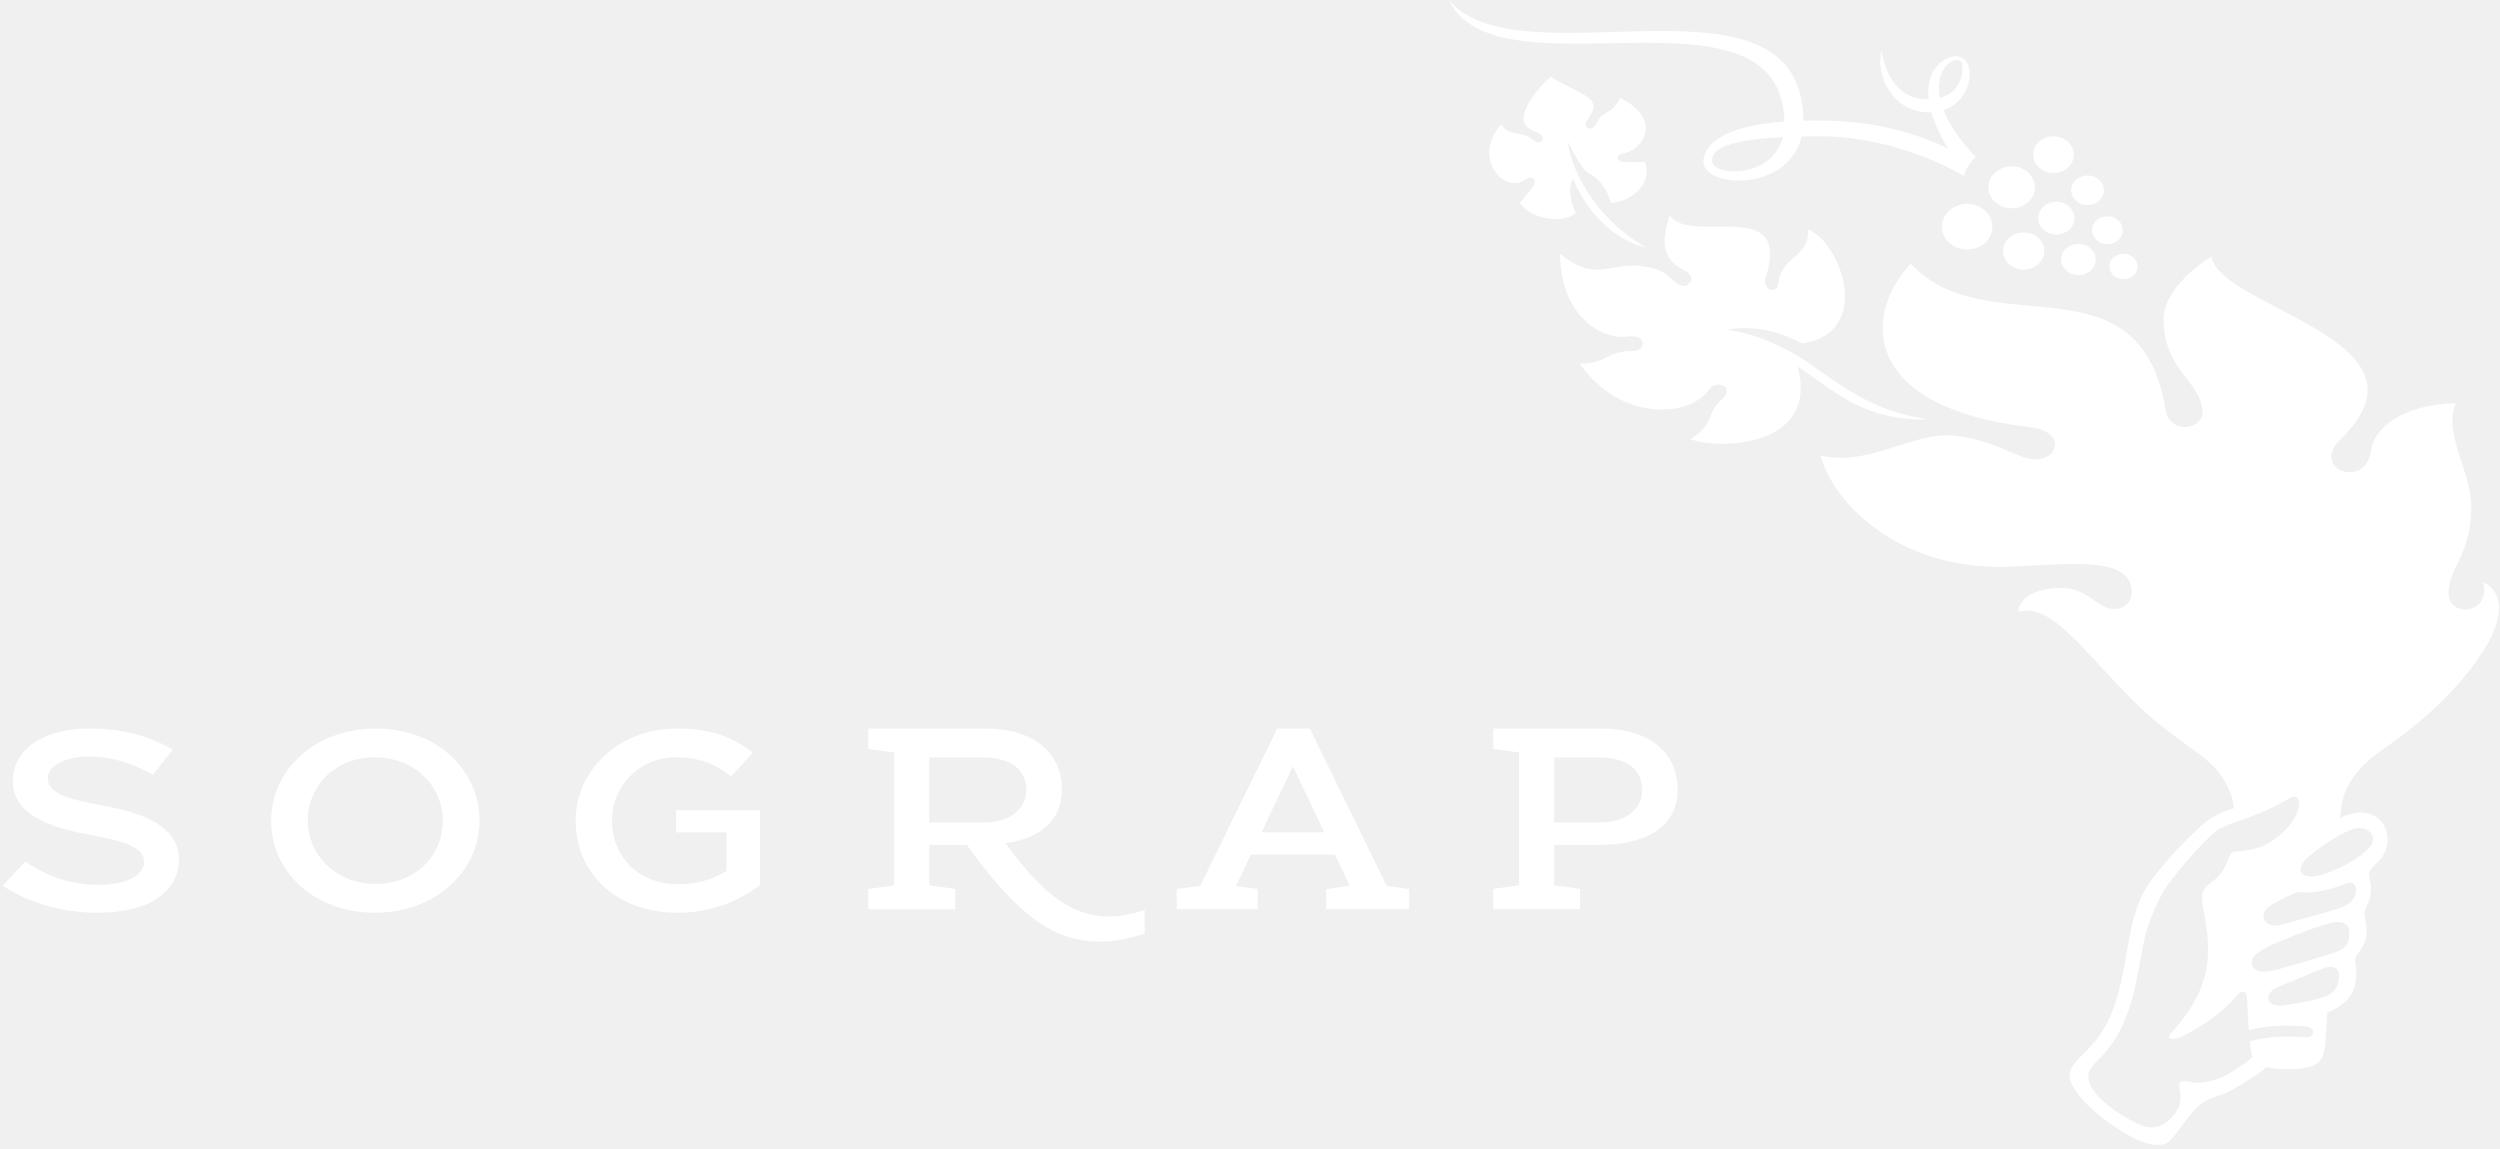
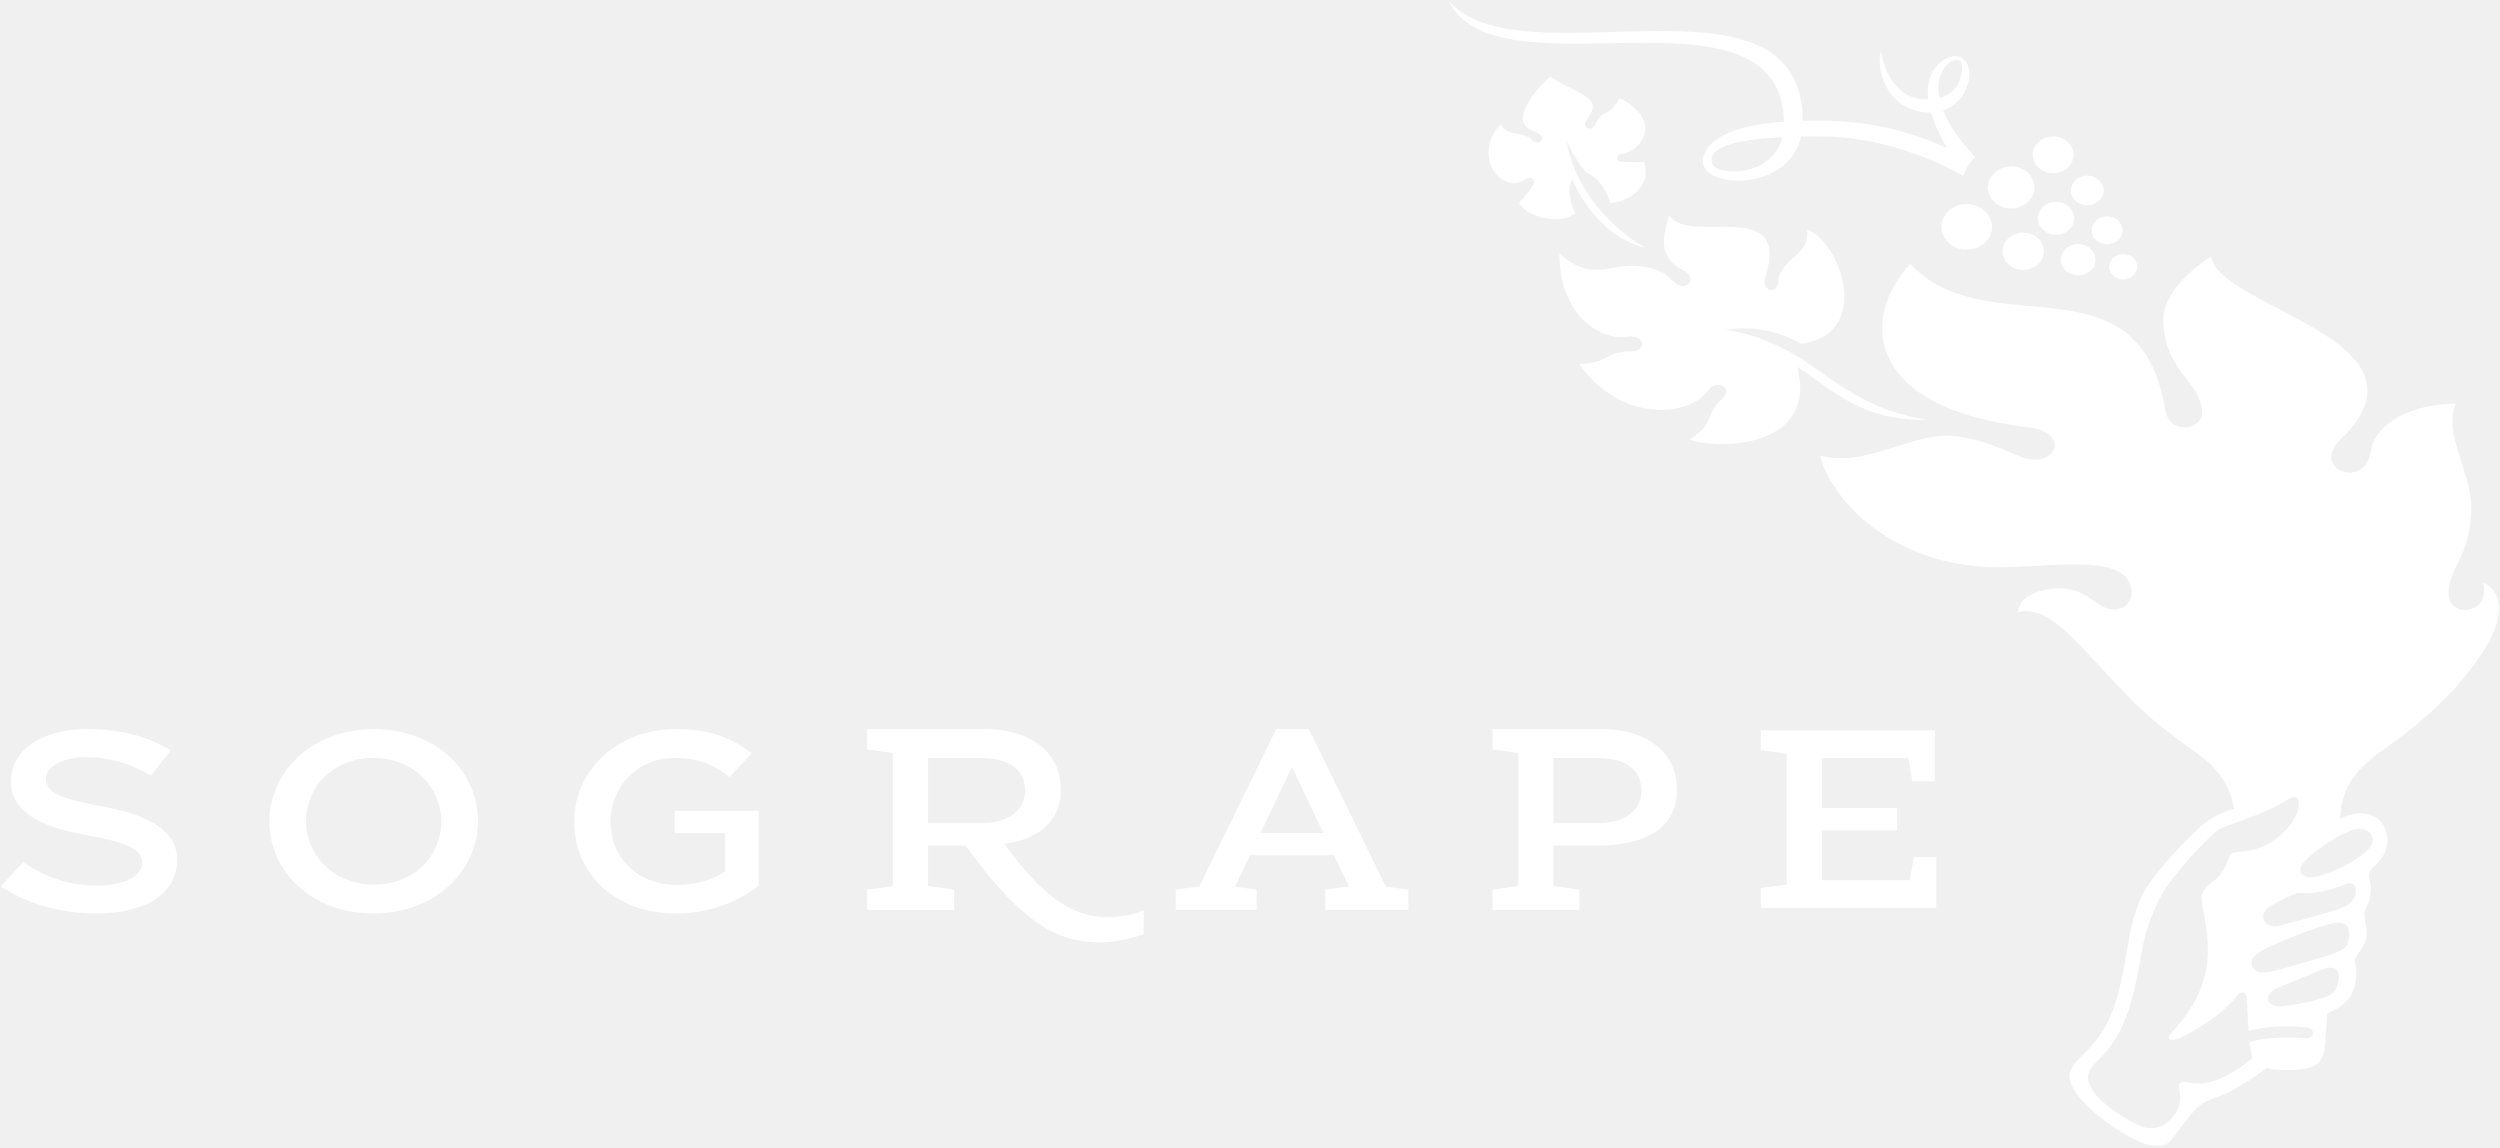
- <svg xmlns="http://www.w3.org/2000/svg" width="1289" height="592" viewBox="0 0 1289 592" fill="none">
-   <path fill-rule="evenodd" clip-rule="evenodd" d="M54.944 415.748C31.783 411.534 24.643 408.35 24.643 401.123C24.643 394.898 33.513 390.053 45.962 390.053C56.993 390.053 67.894 393.311 78.818 399.528L89.036 386.545C77.01 379.457 63.41 375.629 46.343 375.629C22.253 375.629 6.631 386.452 6.631 402.557C6.631 417.147 19.519 425.513 45.282 430.25C67.735 434.209 74.253 437.763 74.253 444.508C74.253 451.635 64.26 456.235 51.146 456.235C36.146 456.235 24.507 451.89 12.961 444.26L1.365 456.667C15.646 465.994 32.685 470.601 50.625 470.601C76.078 470.601 92.273 460.334 92.273 442.936C92.273 429.599 80.539 420.488 54.944 415.748Z" fill="white" />
-   <path fill-rule="evenodd" clip-rule="evenodd" d="M518.424 434.809C535.457 432.363 547.542 423.733 547.542 406.918C547.542 387.862 532.379 375.629 508.345 375.629H447.641V386.11L461.031 387.962V456.495L447.641 458.342V468.791H492.562V458.342L479.128 456.495V435.69H498.551C508.386 449.273 520.104 464.459 534.927 475.072C556.719 490.664 578.977 485.188 590.201 481.338V469.162C559.75 479.741 540.689 465.146 518.424 434.809ZM479.128 390.553H506.872C520.425 390.553 529.124 396.26 529.124 407.307C529.124 417.292 520.547 424.101 506.872 424.101H479.128V390.553Z" fill="white" />
-   <path fill-rule="evenodd" clip-rule="evenodd" d="M193.36 470.601C161.783 470.601 139.793 449.21 139.793 423.247C139.793 397.282 162.146 375.629 193.679 375.629C225.252 375.629 247.23 397.034 247.23 422.967C247.23 448.974 224.936 470.601 193.36 470.601ZM193.36 390.468C172.982 390.468 158.698 405.024 158.698 422.967C158.698 440.942 173.24 455.755 193.679 455.755C214.073 455.755 228.32 441.216 228.32 423.247C228.32 405.284 213.792 390.468 193.36 390.468Z" fill="white" />
-   <path fill-rule="evenodd" clip-rule="evenodd" d="M348.624 417.744V429.183H374.554V448.976C368.36 453.174 359.63 455.931 350.077 455.931C329.309 455.931 315.555 441.999 315.555 422.973C315.555 405.154 329.782 390.473 348.495 390.473C361.393 390.473 369.077 394.274 376.895 400.298L388.216 388.102C377.804 380.124 366.881 375.629 349.18 375.629C318.593 375.629 296.816 397.427 296.816 423.245C296.816 450.111 317.713 470.601 349.501 470.601C367.509 470.601 381.862 464.064 391.856 456.322V417.744H348.624Z" fill="white" />
-   <path fill-rule="evenodd" clip-rule="evenodd" d="M714.992 456.788L675.339 375.629H658.52L618.856 456.704L606.73 458.374V468.739H648.449V458.374L637.278 456.85L644.978 440.648H688.306L695.942 456.704L683.775 458.374V468.739H726.563V458.374L714.992 456.788ZM650.437 429.14L666.617 395.062L682.783 429.14H650.437Z" fill="white" />
-   <mask id="mask0_917_2741" style="mask-type:luminance" maskUnits="userSpaceOnUse" x="908" y="376" width="91" height="92">
-     <path d="M908.156 376.218H998.575V467.825H908.156V376.218Z" fill="black" />
-   </mask>
-   <g mask="url(#mask0_917_2741)">
-     <path fill-rule="evenodd" clip-rule="evenodd" d="M987.027 441.592L984.946 453.463H939.604V427.739H978.403V416.33H939.604V390.621H984.194L986.251 402.483H997.829V376.218H908.156V386.525L921.497 388.348V455.737L908.156 457.552V467.825H998.576V441.592H987.027Z" fill="white" />
-   </g>
-   <path fill-rule="evenodd" clip-rule="evenodd" d="M826.017 375.629H769.951V386.104L783.226 387.955V456.45L769.951 458.295V468.739H814.632V458.295L801.301 456.45V435.656H823.914C846.571 435.656 864.991 427.93 864.991 406.9C864.991 387.855 849.888 375.629 826.017 375.629ZM824.489 424.074H801.301V390.544H824.489C838.054 390.544 846.713 396.249 846.713 407.29C846.713 417.268 838.179 424.074 824.489 424.074Z" fill="white" />
-   <path fill-rule="evenodd" clip-rule="evenodd" d="M927.852 193.259C934.451 230.294 886.952 231.975 871.48 226.45C884.221 218.738 879.954 212.863 887.195 206.519C895.772 198.961 884.635 195.746 881.354 200.652C871.654 215.181 835.819 217.981 814.501 187.444C829.001 187.65 828.179 180.755 841.891 180.993C848.791 181.136 849.584 172.073 839.152 173.526C826.012 175.387 804.416 163.048 804.416 130.776C822.983 146.393 830.609 134.539 847.382 137.331C860.878 139.581 860.082 143.548 865.509 146.747C870.283 149.553 875.713 143.164 868.637 139.56C854.085 132.12 858.297 120.825 860.834 110.939C871.353 126.877 923.964 100.528 910.497 142.744C908.264 149.835 916.471 152.262 917.041 145.641C918.164 132.287 933.739 132.3 932.044 118.291C949.057 124.241 966.175 171.671 929.249 177.104C922.969 174.15 910.153 166.793 889.926 169.961C907.246 172.088 922.217 180.51 929.834 185.32C947.495 197.15 964.005 212.062 994.167 216.199C961.121 217.217 946.17 201.788 926.918 188.963C927.262 190.37 927.603 191.844 927.852 193.259ZM812.433 109.879C808.047 100.116 809.664 93.516 811.061 92.514C821.922 116.842 838.819 125.47 848.673 127.592C826.261 114.963 810.807 91.89 808.273 72.873C811.4 79.23 815.14 85.974 818.667 89.155C825.523 91.89 829.62 100.197 830.534 104.594C837.54 104.594 852.558 97.467 848.158 83.523C848.158 83.523 842.279 83.607 837.743 83.523C833.082 83.45 833.103 79.695 836.754 79.147C847.177 77.581 857.672 61.956 835.377 50.429C830.707 60.059 826.333 56.334 823.287 63.376C821.106 68.394 815.722 66.2 818.302 62.081C820.001 59.362 822.966 55.946 820.866 52.331C818.488 48.215 802.478 42.521 799.793 39.452C792.683 45.165 783.784 57.12 785.91 63C786.929 65.821 788.488 66.458 792.521 68.274C798.657 71.007 793.848 75.589 790.354 72.163C785.048 66.985 778.177 70.881 774.026 63.994C758.861 80.924 775.039 100.701 786.984 92.347C789.946 90.269 792.521 92.856 790.863 95.489C788.658 98.939 783.619 104.644 783.619 104.644C787.964 112.04 804.795 116.109 812.433 109.879ZM1012.58 90.684C996.58 81.42 968.55 70.273 938.594 70.273C935.189 70.273 932.001 70.32 928.943 70.383C921.974 100.124 875.082 97.196 878.432 81.487C880.093 73.697 889.472 64.868 920.085 62.661C918.236 -14.033 771.295 52.052 747.128 0C783.434 43.915 929.177 -21.927 929.808 62.191C933.54 62.11 937.5 62.094 941.747 62.191C968.183 62.747 987.797 68.877 1004.21 76.359C1000.03 69.305 997.369 63.198 995.851 57.968C994.349 58.015 992.764 57.934 991.089 57.689C972.988 55.079 967.321 35.816 970.135 26.132C971.324 34.642 976.566 49.962 991.566 51.094C992.57 51.175 993.519 51.196 994.445 51.191C992.347 33.815 1004.72 28.522 1008.94 28.989C1019.67 30.164 1017.49 51.673 1002.11 56.854C1004.77 63.616 1009.87 71.654 1018.62 80.887C1015.8 83.586 1013.69 86.918 1012.58 90.684ZM1000.21 50.468C1010.74 47.712 1012.42 37.86 1011.71 33.293C1010.71 26.936 996.837 33.23 1000.21 50.468ZM919.24 70.707C890.797 72.129 881.739 76.936 882.844 83.523C884.097 90.99 913.816 91.974 919.24 70.707ZM1087.69 136.366C1087.06 139.918 1089.73 143.266 1093.69 143.872C1097.63 144.433 1101.36 142.034 1101.98 138.461C1102.63 134.92 1099.96 131.561 1096.01 130.982C1092.08 130.408 1088.34 132.798 1087.69 136.366ZM1078.74 117.539C1078.04 121.433 1080.99 125.118 1085.3 125.765C1089.61 126.407 1093.73 123.753 1094.42 119.833C1095.14 115.926 1092.22 112.257 1087.86 111.607C1083.55 110.994 1079.46 113.627 1078.74 117.539ZM1070.19 141.755C1075.06 142.507 1079.65 139.49 1080.45 135.124C1081.28 130.729 1077.97 126.579 1073.09 125.869C1068.21 125.152 1063.63 128.116 1062.85 132.527C1062.04 136.922 1065.36 141.04 1070.19 141.755ZM1069.44 113.83C1070.31 109.235 1066.84 104.887 1061.77 104.135C1056.66 103.391 1051.88 106.533 1051.05 111.108C1050.21 115.699 1053.65 120.05 1058.75 120.793C1063.83 121.553 1068.66 118.429 1069.44 113.83ZM1074.98 105.646C1079.61 106.322 1083.94 103.498 1084.7 99.362C1085.44 95.189 1082.32 91.256 1077.73 90.585C1073.1 89.917 1068.76 92.754 1068.04 96.896C1067.25 101.011 1070.37 104.965 1074.98 105.646ZM1035.25 107.251C1041.78 108.217 1047.93 104.253 1049.04 98.318C1050.09 92.438 1045.67 86.903 1039.19 85.89C1032.61 84.977 1026.44 88.962 1025.38 94.831C1024.28 100.719 1028.75 106.273 1035.25 107.251ZM1059.52 89.197C1065.33 88.829 1069.65 84.288 1069.24 79.097C1068.83 73.862 1063.84 69.931 1058.05 70.294C1052.27 70.649 1047.89 75.185 1048.33 80.42C1048.75 85.64 1053.76 89.573 1059.52 89.197ZM1045.09 119.979C1039.32 119.126 1033.89 122.646 1032.91 127.908C1031.96 133.067 1035.87 138.031 1041.67 138.889C1047.44 139.751 1052.91 136.199 1053.86 130.982C1054.8 125.752 1050.9 120.838 1045.09 119.979ZM1013.32 105.14C1006.12 105.62 1000.72 111.239 1001.23 117.727C1001.79 124.186 1007.97 129.064 1015.16 128.633C1022.36 128.163 1027.75 122.524 1027.24 116.038C1026.76 109.587 1020.52 104.707 1013.32 105.14ZM1281.2 334.239C1261.85 365.499 1230.49 384.599 1224.68 389.224C1207.86 402.636 1207.38 413.116 1206.53 421.844C1206.97 421.632 1207.42 421.405 1207.86 421.191C1220.69 415.17 1231.78 421.935 1230.93 434.117C1230.16 445.031 1220.11 446.3 1221.61 452.279C1222.93 457.446 1222.4 460.28 1221.79 463.279C1221.07 466.695 1218.66 468.645 1219.25 472.343C1219.87 476.276 1220.37 478.509 1220.25 481.307C1219.89 488.855 1213.79 492.14 1214.27 495.517C1214.61 498.07 1215.46 500.006 1214.55 505.956C1213.34 513.888 1208.54 518.442 1200.62 521.78C1200.39 521.871 1200.17 521.97 1199.94 522.072C1199.54 528.69 1199.27 532.983 1199.24 533.497C1198.48 545.706 1198.12 551.265 1179.57 551.265C1174.9 551.265 1171.4 550.892 1168.73 550.195C1163.61 554.423 1154.75 559.833 1150.8 561.92C1145.35 564.781 1143.93 564.562 1138.32 567.132C1132.88 569.638 1129.49 574.607 1126.05 578.936C1124.73 580.565 1123.71 582.277 1122.33 583.889C1120.76 585.716 1118.98 588.673 1116.68 589.621C1113.88 590.769 1109.83 590.328 1107.04 589.54C1099.71 587.494 1090.06 580.964 1084.27 576.561C1075.81 570.105 1069.85 563.259 1067.71 557.784C1065.49 552.149 1069.7 547.822 1073.2 544.378C1076.49 541.121 1083.04 534.763 1087.09 526.146C1099.32 499.925 1094.21 473.624 1109.53 453.44C1117.49 442.944 1124.18 436.025 1132.72 427.742C1137.8 422.809 1142.71 419.526 1150.74 417.081C1151.13 416.955 1151.53 416.822 1151.92 416.697C1150.68 408.675 1147.5 399.102 1134.43 389.224C1124.69 381.877 1112.18 373.604 1101.28 362.68C1072.17 333.618 1057.83 310.892 1040.72 315.441C1040.72 308.681 1049.19 303.146 1062.55 303.146C1076.99 303.146 1080.91 313.867 1089.86 313.987C1096.13 314.193 1099.18 309.24 1099.18 305.604C1099.18 285.188 1063.24 291.598 1033.37 292.224C981.386 293.349 946.422 262.175 938.594 234.765C961.234 240.676 984.262 224.62 1002.83 224.466C1021.4 224.305 1038.2 234.718 1045.45 236.346C1061 239.859 1066.72 222.567 1046.64 220.228C960.719 210.256 959.819 163.424 985.158 135.883C1024.83 178.801 1102.92 129.776 1116.59 211.248C1118.85 224.691 1136.62 221.452 1135.63 211.637C1134.04 195.751 1115.57 190.957 1115.57 164.129C1115.57 155.54 1123.28 142.955 1140.16 132.24C1144.81 159.055 1259.89 175.288 1206.73 226.549C1190.99 241.722 1219.74 252.746 1222.42 232.39C1223.87 221.371 1237.99 208.458 1266.25 207.905C1259.47 222.921 1274.19 243.674 1274.19 260.792C1274.19 286.892 1262.49 292.13 1262.49 305.795C1262.49 319 1284.92 316.471 1280.24 300.152C1287.27 302.754 1294.05 313.454 1281.2 334.239ZM1192.55 531.778C1192.48 530.749 1191.36 529.304 1188.19 529.15C1186.68 529.079 1179.55 528.515 1172.43 529.032C1166.66 529.45 1162.3 530.384 1159.49 531.146C1159.38 529.426 1159.29 527.798 1159.2 526.461C1159.18 526.086 1158.78 518.554 1158.48 513.794C1158.32 510.813 1155.76 510.654 1154.35 512.215C1152.51 514.237 1144.98 524.308 1125.21 534.319C1121.35 536.272 1117.41 536.238 1118.46 533.938C1119.55 531.53 1135.53 517.828 1138.07 496.475C1140.03 479.992 1134.24 465.492 1135.46 461.071C1136.98 455.588 1141.7 454.922 1145.18 450.272C1148.45 445.895 1149.04 440.866 1150.6 439.739C1152.32 438.486 1157.86 439.454 1165.35 436.722C1174.37 433.439 1185.43 423.002 1185.43 413.871C1185.43 411.511 1183.55 409.588 1180.63 411.41C1164.44 421.525 1147.21 424.709 1143.19 428.029C1133.05 436.38 1119.98 452.728 1116.73 457.689C1112.18 464.659 1107.31 475.913 1105.22 486.292C1101.39 505.301 1099.07 528.842 1083.78 544.357C1078.77 549.438 1076.18 552.116 1076.79 556.124C1078.48 567.174 1098.91 578.443 1104.85 580.507C1116.13 584.435 1123.45 572.472 1124.06 568.442C1124.99 562.479 1122.44 559.496 1124.32 557.985C1125.31 557.176 1127.35 557.411 1128.53 557.706C1135.21 559.305 1141.94 557.178 1147.79 554.321C1151.94 552.29 1160.51 546.39 1161.58 544.74C1160.76 543.078 1160.26 540.103 1159.94 536.861C1162.74 536.092 1167.13 535.147 1172.94 534.727C1180.14 534.194 1187.63 534.747 1188.71 534.854C1192.17 535.168 1192.66 532.848 1192.55 531.778ZM1205.96 503.357C1206.12 499.604 1203.8 497.605 1198.87 498.947C1197.14 499.424 1177.43 507.713 1175.41 508.519C1172.48 509.691 1168.98 511.873 1169.57 515.07C1170.03 517.403 1172.8 518.486 1175.17 518.517C1178.53 518.554 1191.03 516.218 1194.81 515.041C1199.22 513.653 1205.56 512.883 1205.96 503.357ZM1211.21 479.734C1210.84 475.464 1206.53 474.822 1202.37 475.764C1193.08 477.813 1173.96 486.02 1171.65 487.041C1165.49 489.805 1162.03 492.422 1161.34 494.312C1160.13 497.637 1162.13 500.082 1164.91 500.745C1168.36 501.567 1173.49 500.205 1180.05 498.247C1182.45 497.53 1196.4 493.542 1199.33 492.558C1206.91 490.034 1211.97 489.306 1211.21 479.734ZM1209.62 455.541C1202.98 458.161 1196.69 459.891 1189.44 460.22C1187.89 460.285 1186.32 459.844 1184.77 460.009C1183.37 460.168 1175.81 463.814 1171.11 466.554C1163.3 471.119 1167.96 478.729 1174.77 477.079C1181.1 475.55 1197.06 471.059 1199.48 470.346C1207.49 467.982 1212.27 466.664 1214.26 461.781C1215.7 458.315 1214.51 453.604 1209.62 455.541ZM1187.05 445.441C1185.4 448.322 1185.87 451.919 1191.62 451.919C1199.92 451.919 1222.38 440.603 1223.45 433.65C1224.05 429.576 1220.38 426.813 1216.12 426.922C1209.49 427.107 1190.07 440.232 1187.05 445.441Z" fill="white" />
+ <svg xmlns="http://www.w3.org/2000/svg" width="1288" height="591" viewBox="0 0 1288 591" fill="none">
+   <path fill-rule="evenodd" clip-rule="evenodd" d="M53.944 415.748C30.783 411.534 23.643 408.35 23.643 401.123C23.643 394.898 32.513 390.053 44.962 390.053C55.993 390.053 66.894 393.311 77.818 399.528L88.036 386.545C76.01 379.457 62.41 375.629 45.343 375.629C21.253 375.629 5.631 386.452 5.631 402.557C5.631 417.147 18.519 425.513 44.282 430.25C66.735 434.209 73.253 437.763 73.253 444.508C73.253 451.635 63.26 456.235 50.146 456.235C35.146 456.235 23.507 451.89 11.961 444.26L0.365 456.667C14.646 465.994 31.686 470.601 49.625 470.601C75.078 470.601 91.273 460.334 91.273 442.936C91.273 429.599 79.539 420.488 53.944 415.748Z" fill="white" />
+   <path fill-rule="evenodd" clip-rule="evenodd" d="M517.424 434.809C534.457 432.363 546.542 423.733 546.542 406.918C546.542 387.862 531.379 375.629 507.345 375.629H446.641V386.11L460.031 387.962V456.495L446.641 458.342V468.791H491.562V458.342L478.128 456.495V435.69H497.551C507.386 449.273 519.104 464.459 533.927 475.072C555.719 490.664 577.977 485.188 589.201 481.338V469.162C558.75 479.741 539.688 465.146 517.424 434.809ZM478.128 390.553H505.872C519.425 390.553 528.124 396.26 528.124 407.307C528.124 417.292 519.547 424.101 505.872 424.101H478.128V390.553Z" fill="white" />
+   <path fill-rule="evenodd" clip-rule="evenodd" d="M192.36 470.601C160.783 470.601 138.793 449.21 138.793 423.247C138.793 397.282 161.146 375.629 192.679 375.629C224.252 375.629 246.23 397.034 246.23 422.967C246.23 448.974 223.936 470.601 192.36 470.601ZM192.36 390.468C171.982 390.468 157.698 405.024 157.698 422.967C157.698 440.942 172.24 455.755 192.679 455.755C213.073 455.755 227.32 441.216 227.32 423.247C227.32 405.284 212.792 390.468 192.36 390.468Z" fill="white" />
+   <path fill-rule="evenodd" clip-rule="evenodd" d="M347.624 417.744V429.183H373.554V448.976C367.36 453.174 358.63 455.931 349.077 455.931C328.309 455.931 314.555 441.999 314.555 422.973C314.555 405.154 328.782 390.473 347.495 390.473C360.393 390.473 368.077 394.274 375.895 400.298L387.216 388.102C376.804 380.124 365.881 375.629 348.18 375.629C317.593 375.629 295.816 397.427 295.816 423.245C295.816 450.111 316.713 470.601 348.501 470.601C366.509 470.601 380.862 464.064 390.856 456.322V417.744H347.624Z" fill="white" />
+   <path fill-rule="evenodd" clip-rule="evenodd" d="M713.992 456.788L674.339 375.629H657.52L617.855 456.704L605.73 458.374V468.739H647.449V458.374L636.278 456.85L643.978 440.648H687.306L694.942 456.704L682.775 458.374V468.739H725.563V458.374L713.992 456.788ZM649.437 429.14L665.617 395.062L681.783 429.14H649.437Z" fill="white" />
+   <path fill-rule="evenodd" clip-rule="evenodd" d="M986.027 441.592L983.946 453.463H938.604V427.739H977.403V416.33H938.604V390.621H983.194L985.251 402.483H996.829V376.218H907.156V386.525L920.497 388.348V455.737L907.156 457.552V467.825H997.576V441.592H986.027Z" fill="white" />
+   <path fill-rule="evenodd" clip-rule="evenodd" d="M825.017 375.629H768.951V386.104L782.226 387.955V456.45L768.951 458.295V468.739H813.632V458.295L800.301 456.45V435.656H822.914C845.571 435.656 863.991 427.93 863.991 406.9C863.991 387.855 848.888 375.629 825.017 375.629ZM823.488 424.074H800.301V390.544H823.488C837.054 390.544 845.713 396.249 845.713 407.29C845.713 417.268 837.179 424.074 823.488 424.074Z" fill="white" />
+   <path fill-rule="evenodd" clip-rule="evenodd" d="M926.852 193.259C933.451 230.294 885.952 231.975 870.48 226.45C883.221 218.738 878.954 212.863 886.195 206.519C894.772 198.961 883.635 195.746 880.354 200.652C870.654 215.181 834.819 217.981 813.501 187.444C828 187.65 827.179 180.755 840.891 180.993C847.791 181.136 848.584 172.073 838.152 173.526C825.012 175.387 803.416 163.048 803.416 130.776C821.983 146.393 829.609 134.539 846.382 137.331C859.878 139.581 859.082 143.548 864.509 146.747C869.283 149.553 874.713 143.164 867.637 139.56C853.085 132.12 857.297 120.825 859.834 110.939C870.353 126.877 922.964 100.528 909.497 142.744C907.264 149.835 915.471 152.262 916.041 145.641C917.164 132.287 932.739 132.3 931.044 118.291C948.057 124.241 965.175 171.671 928.249 177.104C921.969 174.15 909.153 166.793 888.926 169.961C906.246 172.088 921.217 180.51 928.834 185.32C946.495 197.15 963.005 212.062 993.167 216.199C960.121 217.217 945.17 201.788 925.918 188.963C926.262 190.37 926.603 191.844 926.852 193.259ZM811.433 109.879C807.047 100.116 808.664 93.516 810.061 92.514C820.921 116.842 837.819 125.47 847.672 127.592C825.261 114.963 809.807 91.89 807.273 72.873C810.4 79.23 814.14 85.974 817.667 89.155C824.523 91.89 828.62 100.197 829.534 104.594C836.54 104.594 851.558 97.467 847.157 83.523C847.157 83.523 841.279 83.607 836.743 83.523C832.082 83.45 832.103 79.695 835.754 79.147C846.177 77.581 856.672 61.956 834.376 50.429C829.707 60.059 825.333 56.334 822.287 63.376C820.106 68.394 814.722 66.2 817.302 62.081C819.001 59.362 821.966 55.946 819.866 52.331C817.488 48.215 801.478 42.521 798.793 39.452C791.683 45.165 782.784 57.12 784.91 63C785.928 65.821 787.488 66.458 791.521 68.274C797.656 71.007 792.848 75.589 789.354 72.163C784.048 66.985 777.177 70.881 773.026 63.994C757.861 80.924 774.039 100.701 785.983 92.347C788.946 90.269 791.521 92.856 789.863 95.489C787.658 98.939 782.619 104.644 782.619 104.644C786.964 112.04 803.795 116.109 811.433 109.879ZM1011.58 90.684C995.58 81.42 967.55 70.273 937.594 70.273C934.189 70.273 931.001 70.32 927.943 70.383C920.974 100.124 874.082 97.196 877.432 81.487C879.093 73.697 888.472 64.868 919.085 62.661C917.236 -14.033 770.295 52.052 746.127 0C782.434 43.915 928.177 -21.927 928.808 62.191C932.54 62.11 936.5 62.094 940.747 62.191C967.183 62.747 986.797 68.877 1003.21 76.359C999.028 69.305 996.369 63.198 994.851 57.968C993.349 58.015 991.764 57.934 990.089 57.689C971.988 55.079 966.32 35.816 969.135 26.132C970.324 34.642 975.566 49.962 990.566 51.094C991.57 51.175 992.519 51.196 993.445 51.191C991.347 33.815 1003.72 28.522 1007.94 28.989C1018.67 30.164 1016.49 51.673 1001.11 56.854C1003.77 63.616 1008.87 71.654 1017.62 80.887C1014.8 83.586 1012.69 86.918 1011.58 90.684ZM999.21 50.468C1009.74 47.712 1011.42 37.86 1010.71 33.293C1009.71 26.936 995.837 33.23 999.21 50.468ZM918.24 70.707C889.797 72.129 880.739 76.936 881.844 83.523C883.096 90.99 912.816 91.974 918.24 70.707ZM1086.69 136.366C1086.06 139.918 1088.73 143.266 1092.69 143.872C1096.63 144.433 1100.36 142.034 1100.98 138.461C1101.63 134.92 1098.96 131.561 1095.01 130.982C1091.08 130.408 1087.34 132.798 1086.69 136.366ZM1077.74 117.539C1077.04 121.433 1079.99 125.118 1084.3 125.765C1088.61 126.407 1092.73 123.753 1093.42 119.833C1094.14 115.926 1091.22 112.257 1086.86 111.607C1082.55 110.994 1078.46 113.627 1077.74 117.539ZM1069.19 141.755C1074.06 142.507 1078.65 139.49 1079.45 135.124C1080.28 130.729 1076.97 126.579 1072.09 125.869C1067.21 125.152 1062.63 128.116 1061.85 132.527C1061.04 136.922 1064.36 141.04 1069.19 141.755ZM1068.44 113.83C1069.31 109.235 1065.84 104.887 1060.77 104.135C1055.66 103.391 1050.88 106.533 1050.05 111.108C1049.21 115.699 1052.65 120.05 1057.75 120.793C1062.83 121.553 1067.66 118.429 1068.44 113.83ZM1073.98 105.646C1078.61 106.322 1082.94 103.498 1083.7 99.362C1084.44 95.189 1081.32 91.256 1076.73 90.585C1072.09 89.917 1067.76 92.754 1067.04 96.896C1066.25 101.011 1069.37 104.965 1073.98 105.646ZM1034.25 107.251C1040.78 108.217 1046.93 104.253 1048.04 98.318C1049.09 92.438 1044.67 86.903 1038.19 85.89C1031.61 84.977 1025.44 88.962 1024.38 94.831C1023.28 100.719 1027.75 106.273 1034.25 107.251ZM1058.52 89.197C1064.33 88.829 1068.65 84.288 1068.24 79.097C1067.83 73.862 1062.84 69.931 1057.05 70.294C1051.27 70.649 1046.89 75.185 1047.33 80.42C1047.75 85.64 1052.76 89.573 1058.52 89.197ZM1044.09 119.979C1038.32 119.126 1032.89 122.646 1031.91 127.908C1030.96 133.067 1034.87 138.031 1040.67 138.889C1046.44 139.751 1051.91 136.199 1052.86 130.982C1053.8 125.752 1049.9 120.838 1044.09 119.979ZM1012.32 105.14C1005.12 105.62 999.719 111.239 1000.23 117.727C1000.79 124.186 1006.97 129.064 1014.16 128.633C1021.36 128.163 1026.75 122.524 1026.24 116.038C1025.76 109.587 1019.52 104.707 1012.32 105.14ZM1280.2 334.239C1260.85 365.499 1229.49 384.599 1223.68 389.224C1206.86 402.636 1206.38 413.116 1205.53 421.844C1205.97 421.632 1206.42 421.405 1206.86 421.191C1219.69 415.17 1230.78 421.935 1229.93 434.117C1229.16 445.031 1219.11 446.3 1220.61 452.279C1221.93 457.446 1221.4 460.28 1220.79 463.279C1220.07 466.695 1217.66 468.645 1218.25 472.343C1218.87 476.276 1219.37 478.509 1219.25 481.307C1218.89 488.855 1212.79 492.14 1213.27 495.517C1213.61 498.07 1214.46 500.006 1213.55 505.956C1212.34 513.888 1207.54 518.442 1199.62 521.78C1199.39 521.871 1199.17 521.97 1198.94 522.072C1198.54 528.69 1198.27 532.983 1198.24 533.497C1197.48 545.706 1197.12 551.265 1178.57 551.265C1173.9 551.265 1170.4 550.892 1167.73 550.195C1162.61 554.423 1153.75 559.833 1149.8 561.92C1144.35 564.781 1142.93 564.562 1137.32 567.132C1131.88 569.638 1128.49 574.607 1125.05 578.936C1123.73 580.565 1122.71 582.277 1121.33 583.889C1119.76 585.716 1117.98 588.673 1115.68 589.621C1112.88 590.769 1108.83 590.328 1106.04 589.54C1098.71 587.494 1089.06 580.964 1083.27 576.561C1074.81 570.105 1068.85 563.259 1066.71 557.784C1064.49 552.149 1068.7 547.822 1072.2 544.378C1075.49 541.121 1082.04 534.763 1086.09 526.146C1098.32 499.925 1093.21 473.624 1108.53 453.44C1116.49 442.944 1123.18 436.025 1131.72 427.742C1136.8 422.809 1141.71 419.526 1149.74 417.081C1150.13 416.955 1150.53 416.822 1150.92 416.697C1149.68 408.675 1146.5 399.102 1133.43 389.224C1123.69 381.877 1111.18 373.604 1100.28 362.68C1071.17 333.618 1056.83 310.892 1039.72 315.441C1039.72 308.681 1048.19 303.146 1061.55 303.146C1075.99 303.146 1079.91 313.867 1088.86 313.987C1095.13 314.193 1098.18 309.24 1098.18 305.604C1098.18 285.188 1062.24 291.598 1032.37 292.224C980.386 293.349 945.422 262.175 937.594 234.765C960.234 240.676 983.262 224.62 1001.83 224.466C1020.4 224.305 1037.2 234.718 1044.45 236.346C1060 239.859 1065.72 222.567 1045.64 220.228C959.719 210.256 958.819 163.424 984.158 135.883C1023.83 178.801 1101.92 129.776 1115.59 211.248C1117.85 224.691 1135.62 221.452 1134.63 211.637C1133.04 195.751 1114.57 190.957 1114.57 164.129C1114.57 155.54 1122.28 142.955 1139.16 132.24C1143.81 159.055 1258.89 175.288 1205.73 226.549C1189.99 241.722 1218.74 252.746 1221.42 232.39C1222.87 221.371 1236.99 208.458 1265.25 207.905C1258.47 222.921 1273.19 243.674 1273.19 260.792C1273.19 286.892 1261.49 292.13 1261.49 305.795C1261.49 319 1283.92 316.471 1279.24 300.152C1286.27 302.754 1293.05 313.454 1280.2 334.239ZM1191.55 531.778C1191.48 530.749 1190.36 529.304 1187.19 529.15C1185.68 529.079 1178.55 528.515 1171.43 529.032C1165.66 529.45 1161.3 530.384 1158.49 531.146C1158.38 529.426 1158.29 527.798 1158.2 526.461C1158.18 526.086 1157.78 518.554 1157.48 513.794C1157.32 510.813 1154.76 510.654 1153.35 512.215C1151.51 514.237 1143.98 524.308 1124.21 534.319C1120.35 536.272 1116.41 536.238 1117.46 533.938C1118.55 531.53 1134.53 517.828 1137.07 496.475C1139.03 479.992 1133.24 465.492 1134.46 461.071C1135.98 455.588 1140.7 454.922 1144.18 450.272C1147.45 445.895 1148.04 440.866 1149.6 439.739C1151.32 438.486 1156.86 439.454 1164.35 436.722C1173.37 433.439 1184.43 423.002 1184.43 413.871C1184.43 411.511 1182.55 409.588 1179.63 411.41C1163.44 421.525 1146.21 424.709 1142.18 428.029C1132.05 436.38 1118.98 452.728 1115.73 457.689C1111.18 464.659 1106.31 475.913 1104.22 486.292C1100.39 505.301 1098.07 528.842 1082.78 544.357C1077.77 549.438 1075.18 552.116 1075.79 556.124C1077.48 567.174 1097.91 578.443 1103.85 580.507C1115.13 584.435 1122.45 572.472 1123.06 568.442C1123.99 562.479 1121.44 559.496 1123.32 557.985C1124.31 557.176 1126.35 557.411 1127.53 557.706C1134.21 559.305 1140.94 557.178 1146.79 554.321C1150.94 552.29 1159.51 546.39 1160.58 544.74C1159.76 543.078 1159.26 540.103 1158.94 536.861C1161.74 536.092 1166.13 535.147 1171.94 534.727C1179.14 534.194 1186.63 534.747 1187.71 534.854C1191.17 535.168 1191.66 532.848 1191.55 531.778ZM1204.96 503.357C1205.12 499.604 1202.8 497.605 1197.87 498.947C1196.14 499.424 1176.43 507.713 1174.41 508.519C1171.48 509.691 1167.98 511.873 1168.57 515.07C1169.03 517.403 1171.8 518.486 1174.17 518.517C1177.53 518.554 1190.03 516.218 1193.81 515.041C1198.22 513.653 1204.56 512.883 1204.96 503.357ZM1210.21 479.734C1209.84 475.464 1205.53 474.822 1201.37 475.764C1192.08 477.813 1172.96 486.02 1170.65 487.041C1164.49 489.805 1161.03 492.422 1160.34 494.312C1159.13 497.637 1161.13 500.082 1163.91 500.745C1167.36 501.567 1172.49 500.205 1179.05 498.247C1181.45 497.53 1195.4 493.542 1198.33 492.558C1205.91 490.034 1210.97 489.306 1210.21 479.734ZM1208.62 455.541C1201.98 458.161 1195.69 459.891 1188.44 460.22C1186.89 460.285 1185.32 459.844 1183.77 460.009C1182.36 460.168 1174.81 463.814 1170.11 466.554C1162.3 471.119 1166.96 478.729 1173.77 477.079C1180.1 475.55 1196.06 471.059 1198.48 470.346C1206.49 467.982 1211.27 466.664 1213.26 461.781C1214.7 458.315 1213.51 453.604 1208.62 455.541ZM1186.05 445.441C1184.4 448.322 1184.87 451.919 1190.62 451.919C1198.92 451.919 1221.38 440.603 1222.45 433.65C1223.05 429.576 1219.38 426.813 1215.12 426.922C1208.49 427.107 1189.07 440.232 1186.05 445.441Z" fill="white" />
</svg>
